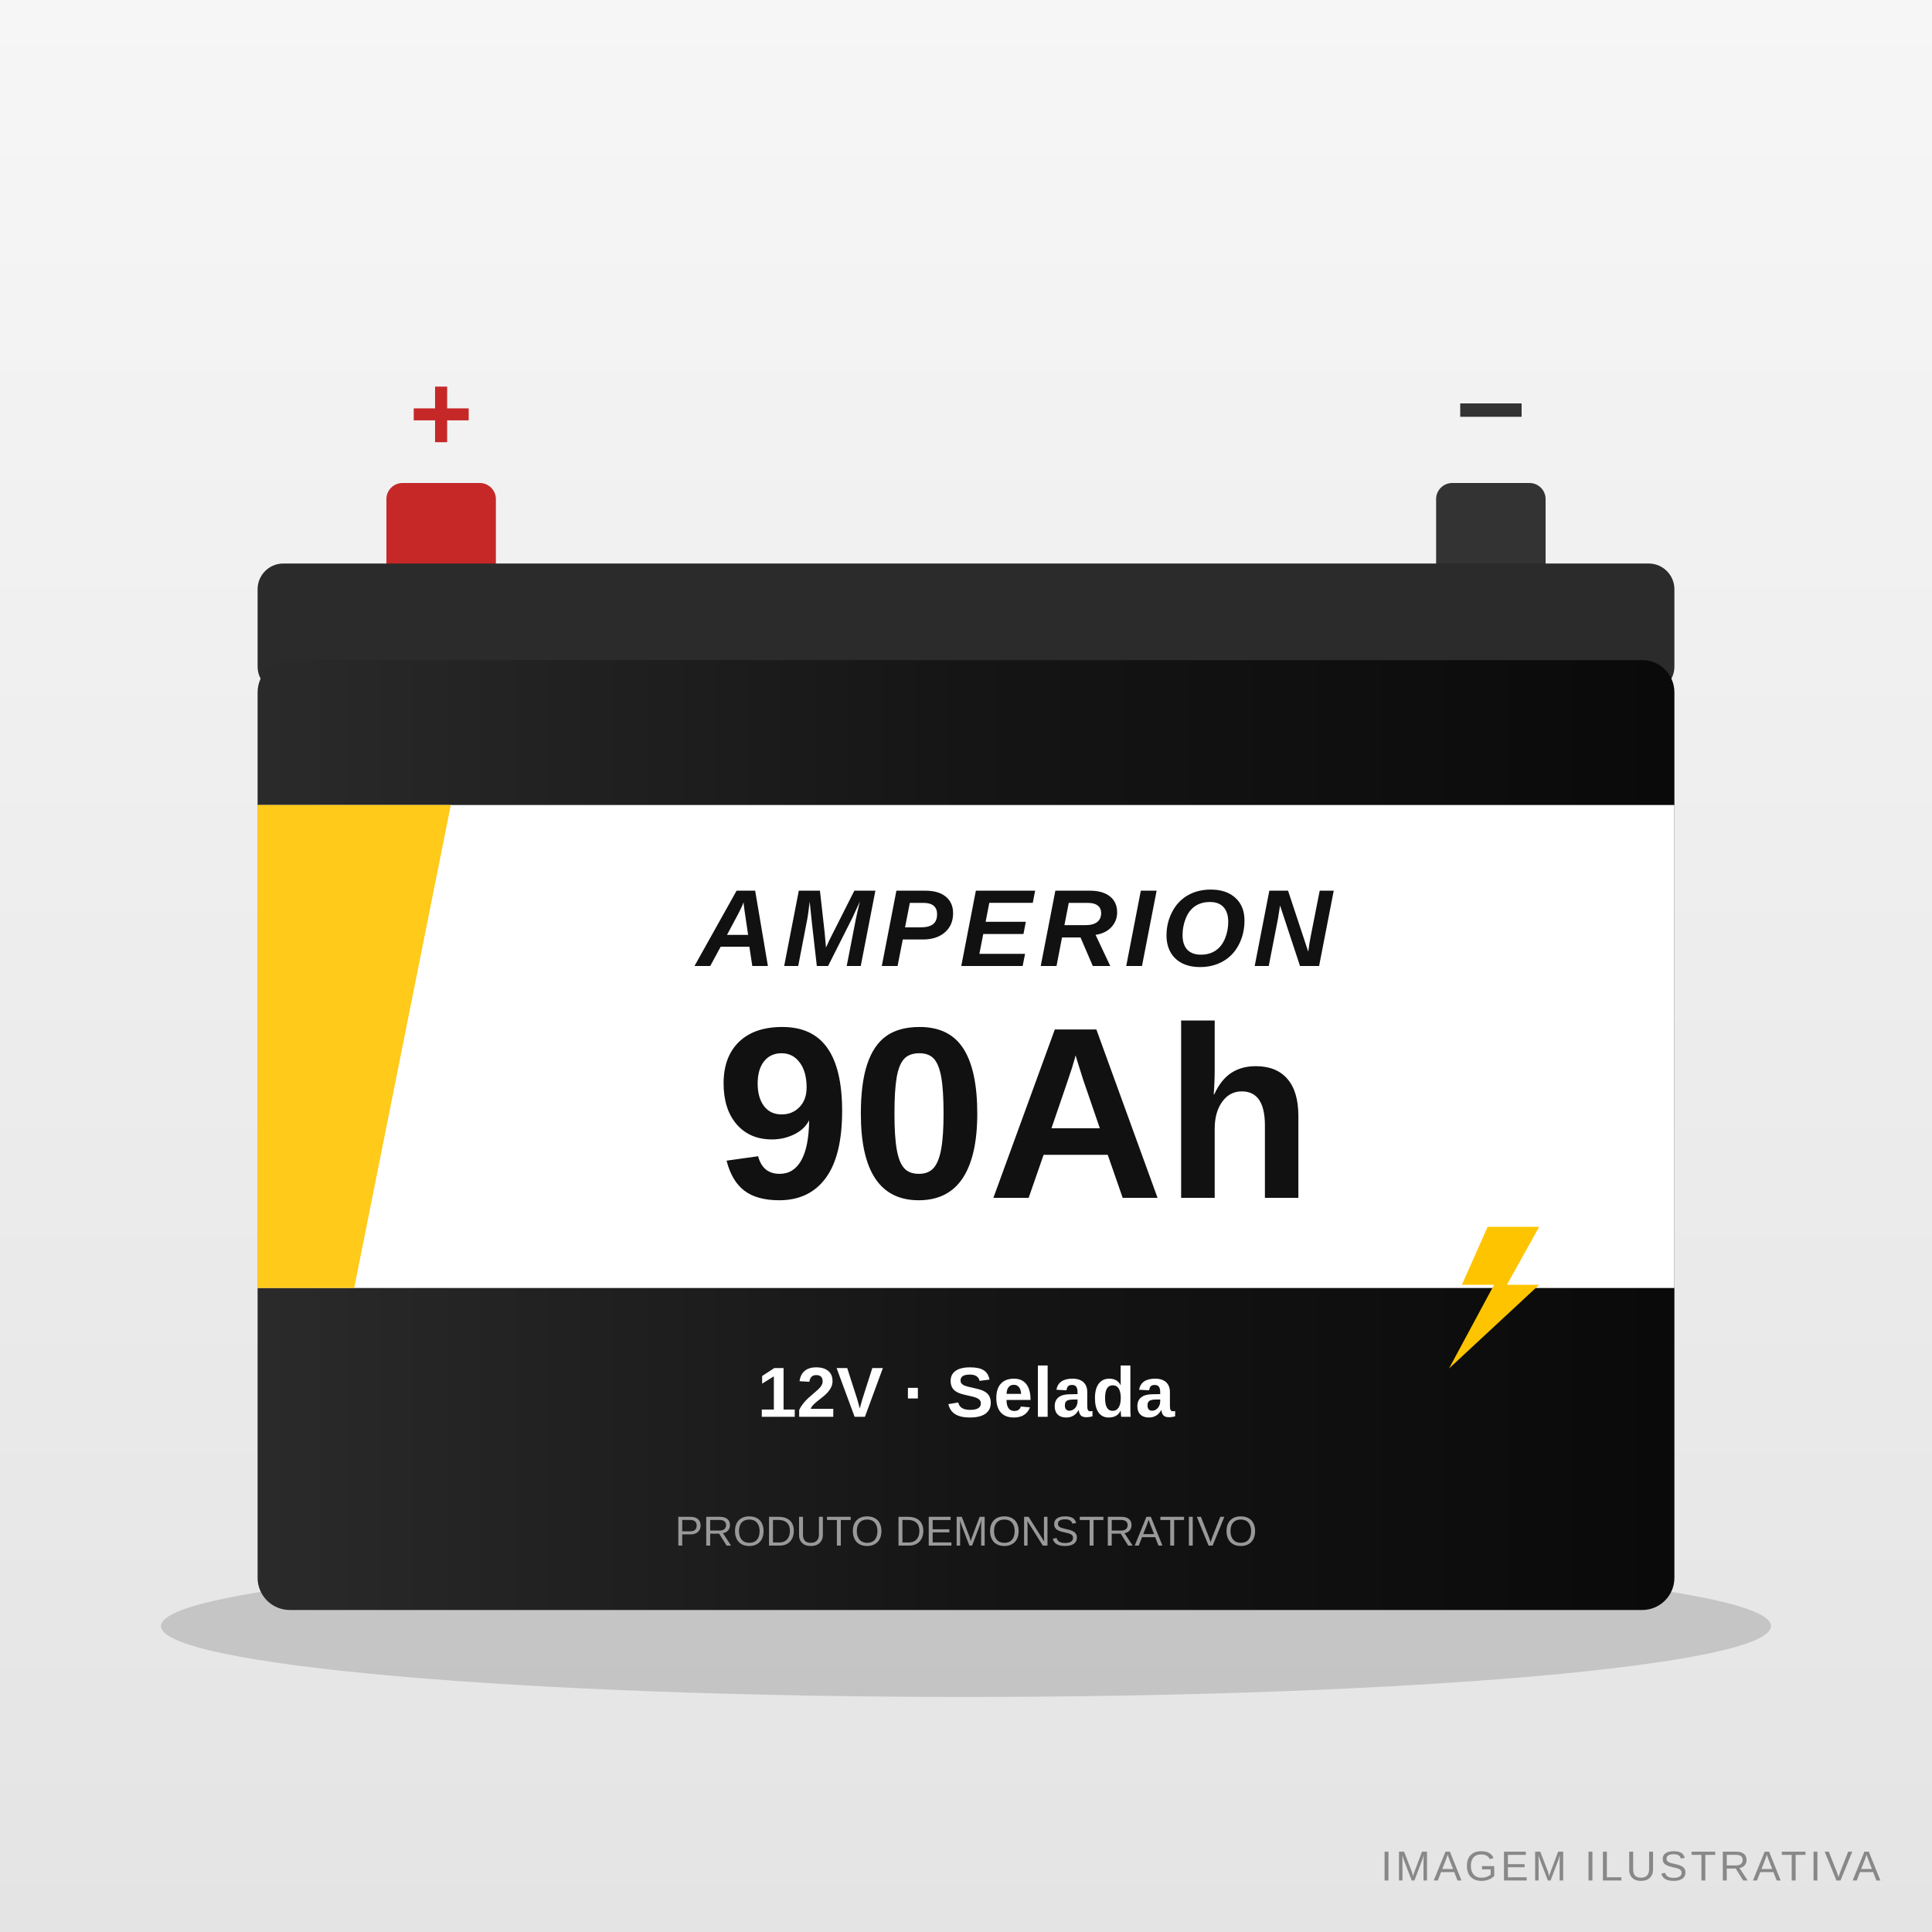
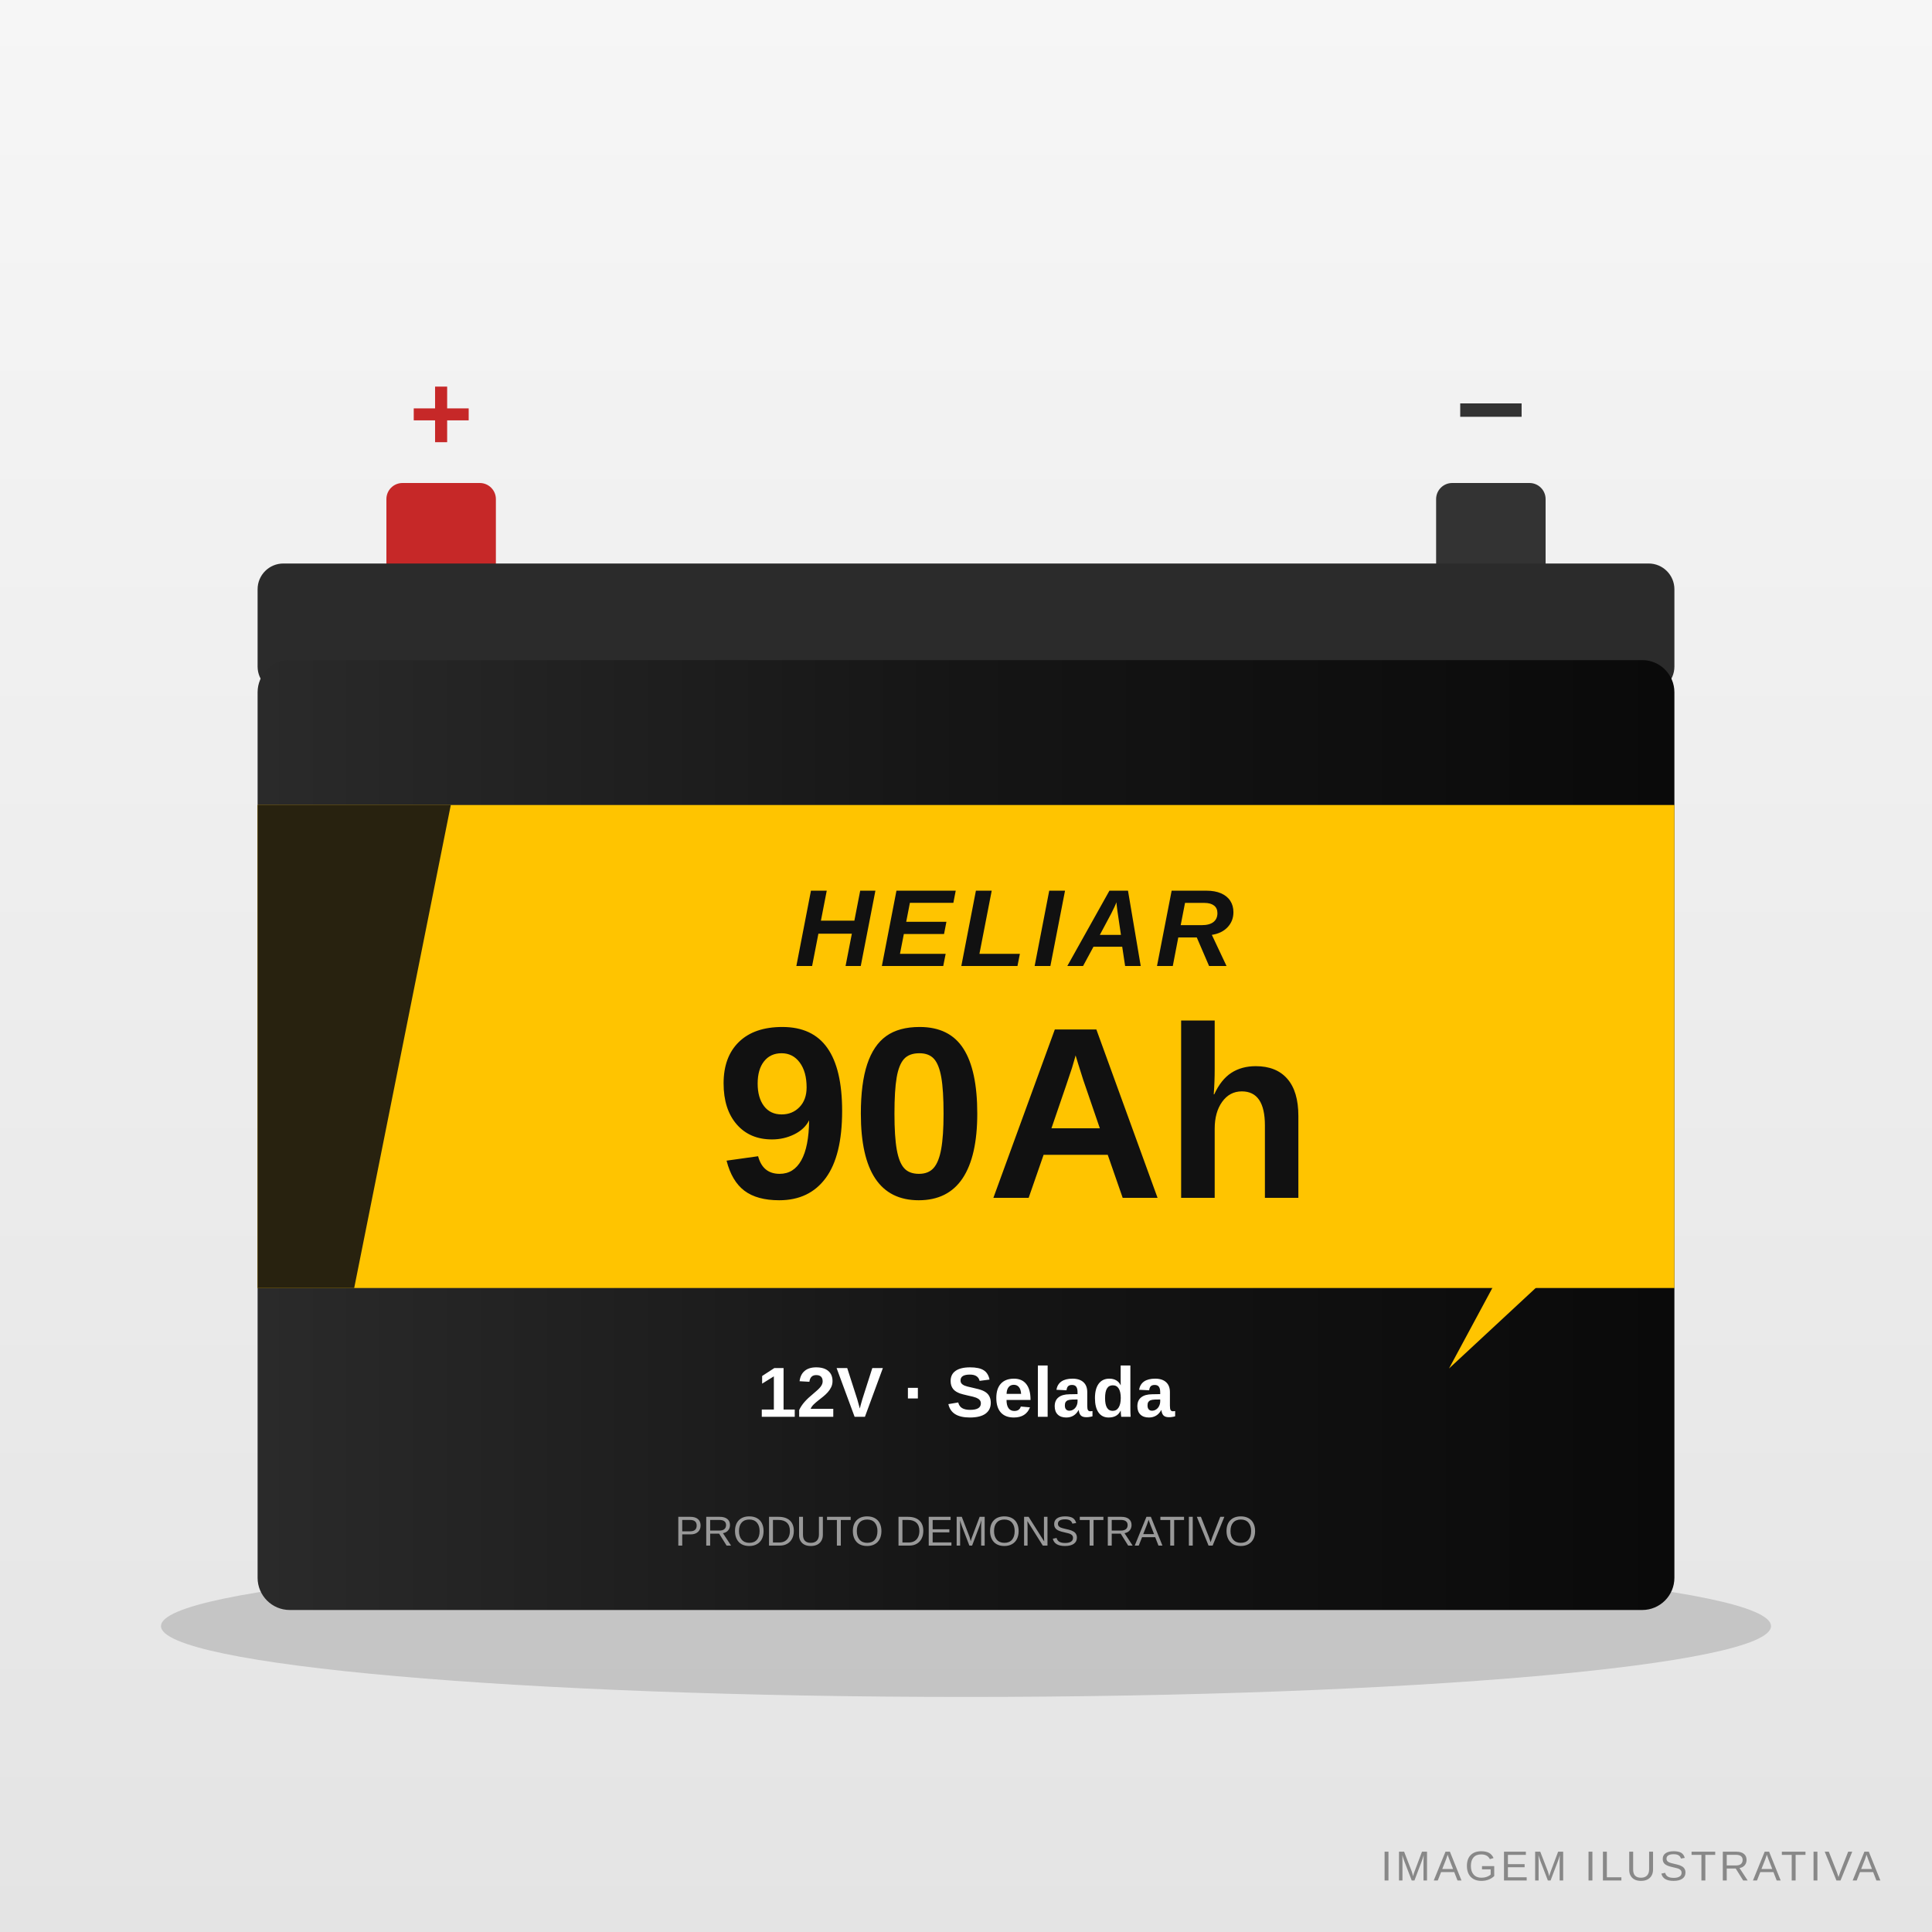
- <svg xmlns="http://www.w3.org/2000/svg" viewBox="0 0 600 600" role="img" aria-label="Ilustração de bateria Amperion 90Ah">
+ <svg xmlns="http://www.w3.org/2000/svg" viewBox="0 0 600 600" role="img" aria-label="Ilustração de bateria Heliar 90Ah">
  <defs>
    <linearGradient id="bg" x1="0" y1="0" x2="0" y2="1">
      <stop offset="0" stop-color="#f6f6f6" />
      <stop offset="1" stop-color="#e4e4e4" />
    </linearGradient>
    <linearGradient id="body" x1="0" y1="0" x2="1" y2="0">
      <stop offset="0" stop-color="#2a2a2a" />
      <stop offset=".5" stop-color="#151515" />
      <stop offset="1" stop-color="#0a0a0a" />
    </linearGradient>
  </defs>
  <rect width="600" height="600" fill="url(#bg)" />
  <ellipse cx="300" cy="505" rx="250" ry="22" fill="#000" opacity=".15" />
  <rect x="120" y="150" width="34" height="34" rx="5" fill="#c62828" />
  <rect x="446" y="150" width="34" height="34" rx="5" fill="#333" />
  <text x="137" y="140" font-family="Barlow, Arial, Helvetica, sans-serif" font-size="34" font-weight="700" fill="#c62828" text-anchor="middle">+</text>
  <text x="463" y="140" font-family="Barlow, Arial, Helvetica, sans-serif" font-size="38" font-weight="700" fill="#333" text-anchor="middle">−</text>
  <rect x="80" y="175" width="440" height="40" rx="8" fill="#2b2b2b" />
  <rect x="80" y="205" width="440" height="295" rx="10" fill="url(#body)" />
-   <rect x="80" y="250" width="440" height="150" fill="#FFFFFF" />
-   <path d="M80 250 h60 l-30 150 h-30z" fill="#FFC400" opacity=".9" />
-   <text x="315" y="300" font-family="Barlow, Arial, Helvetica, sans-serif" font-size="34" font-weight="800" font-style="italic" fill="#111111" text-anchor="middle" letter-spacing="2">AMPERION</text>
+   <rect x="80" y="250" width="440" height="150" fill="#FFC400" />
+   <path d="M80 250 h60 l-30 150 h-30z" fill="#111111" opacity=".9" />
+   <text x="315" y="300" font-family="Barlow, Arial, Helvetica, sans-serif" font-size="34" font-weight="800" font-style="italic" fill="#111111" text-anchor="middle" letter-spacing="2">HELIAR</text>
  <text x="315" y="372" font-family="Barlow, Arial, Helvetica, sans-serif" font-size="76" font-weight="800" fill="#111111" text-anchor="middle">90Ah</text>
  <text x="300" y="440" font-family="Barlow, Arial, Helvetica, sans-serif" font-size="22" font-weight="600" fill="#FFFFFF" text-anchor="middle">12V · Selada</text>
  <path d="M450 425 l14 -26 h-10 l8 -18 h16 l-10 18 h10 z" fill="#FFC400" />
  <text x="300" y="480" font-family="Barlow, Arial, Helvetica, sans-serif" font-size="13" fill="#999" text-anchor="middle">PRODUTO DEMONSTRATIVO</text>
  <text x="584" y="584" font-family="Barlow, Arial, Helvetica, sans-serif" font-size="13" fill="#888" text-anchor="end" letter-spacing="1">IMAGEM ILUSTRATIVA</text>
</svg>
